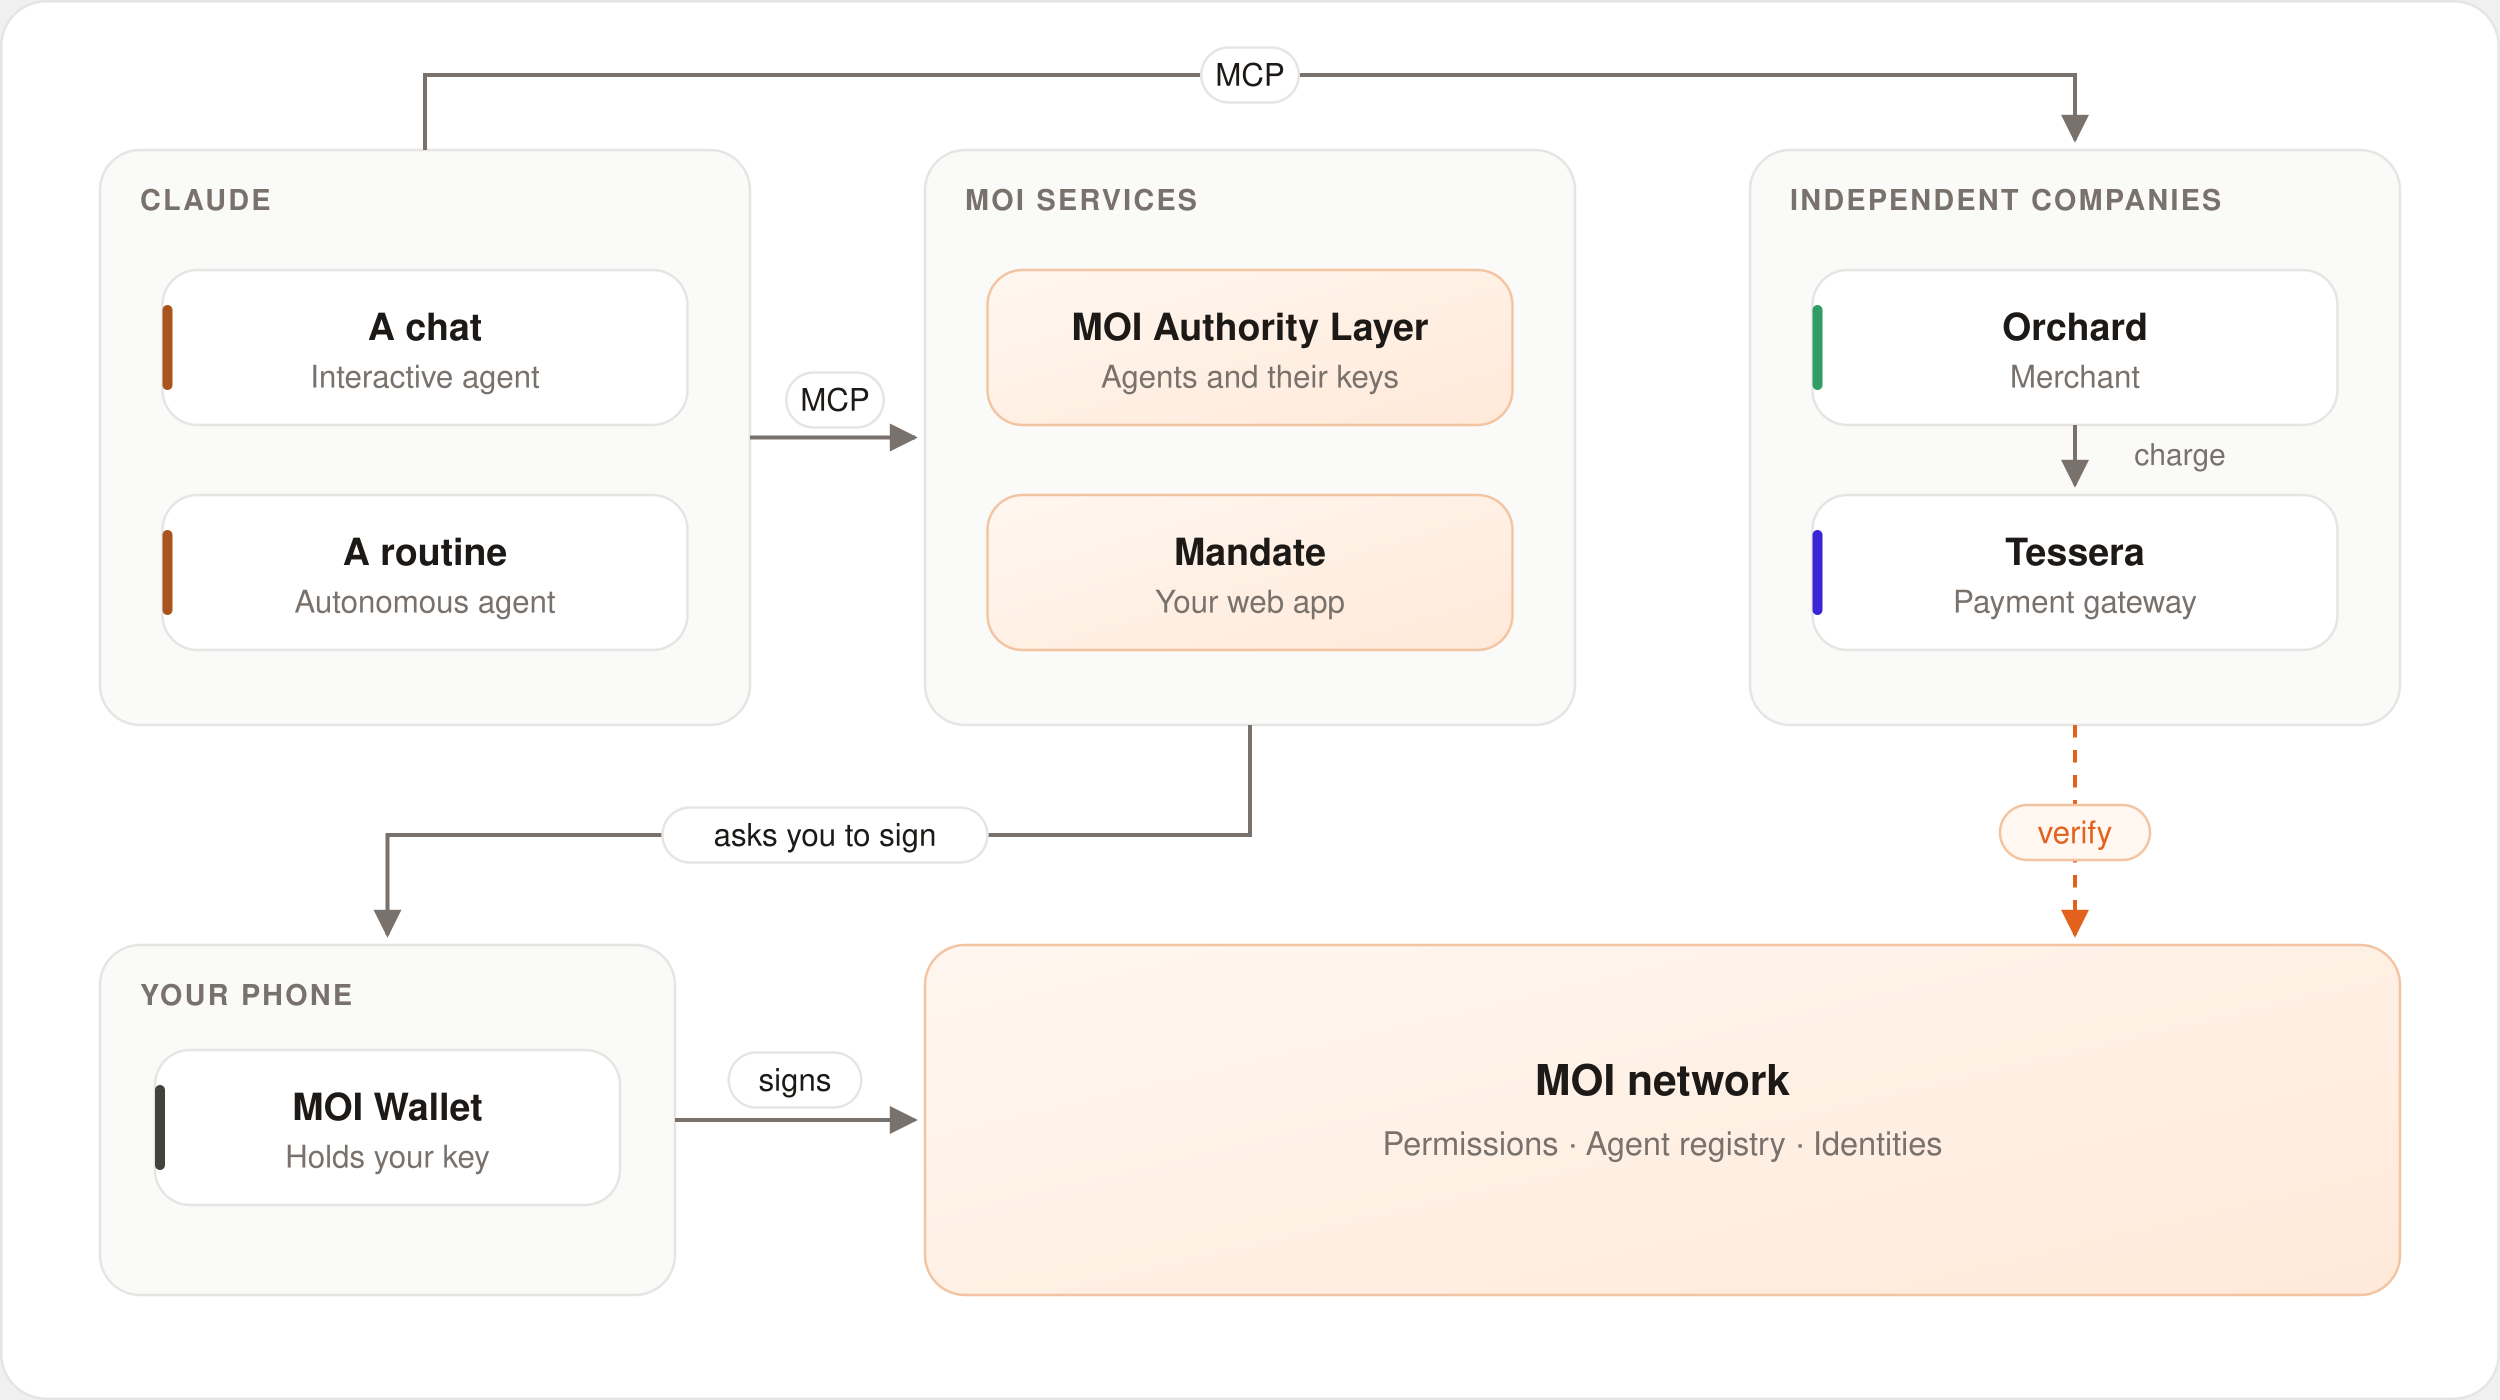
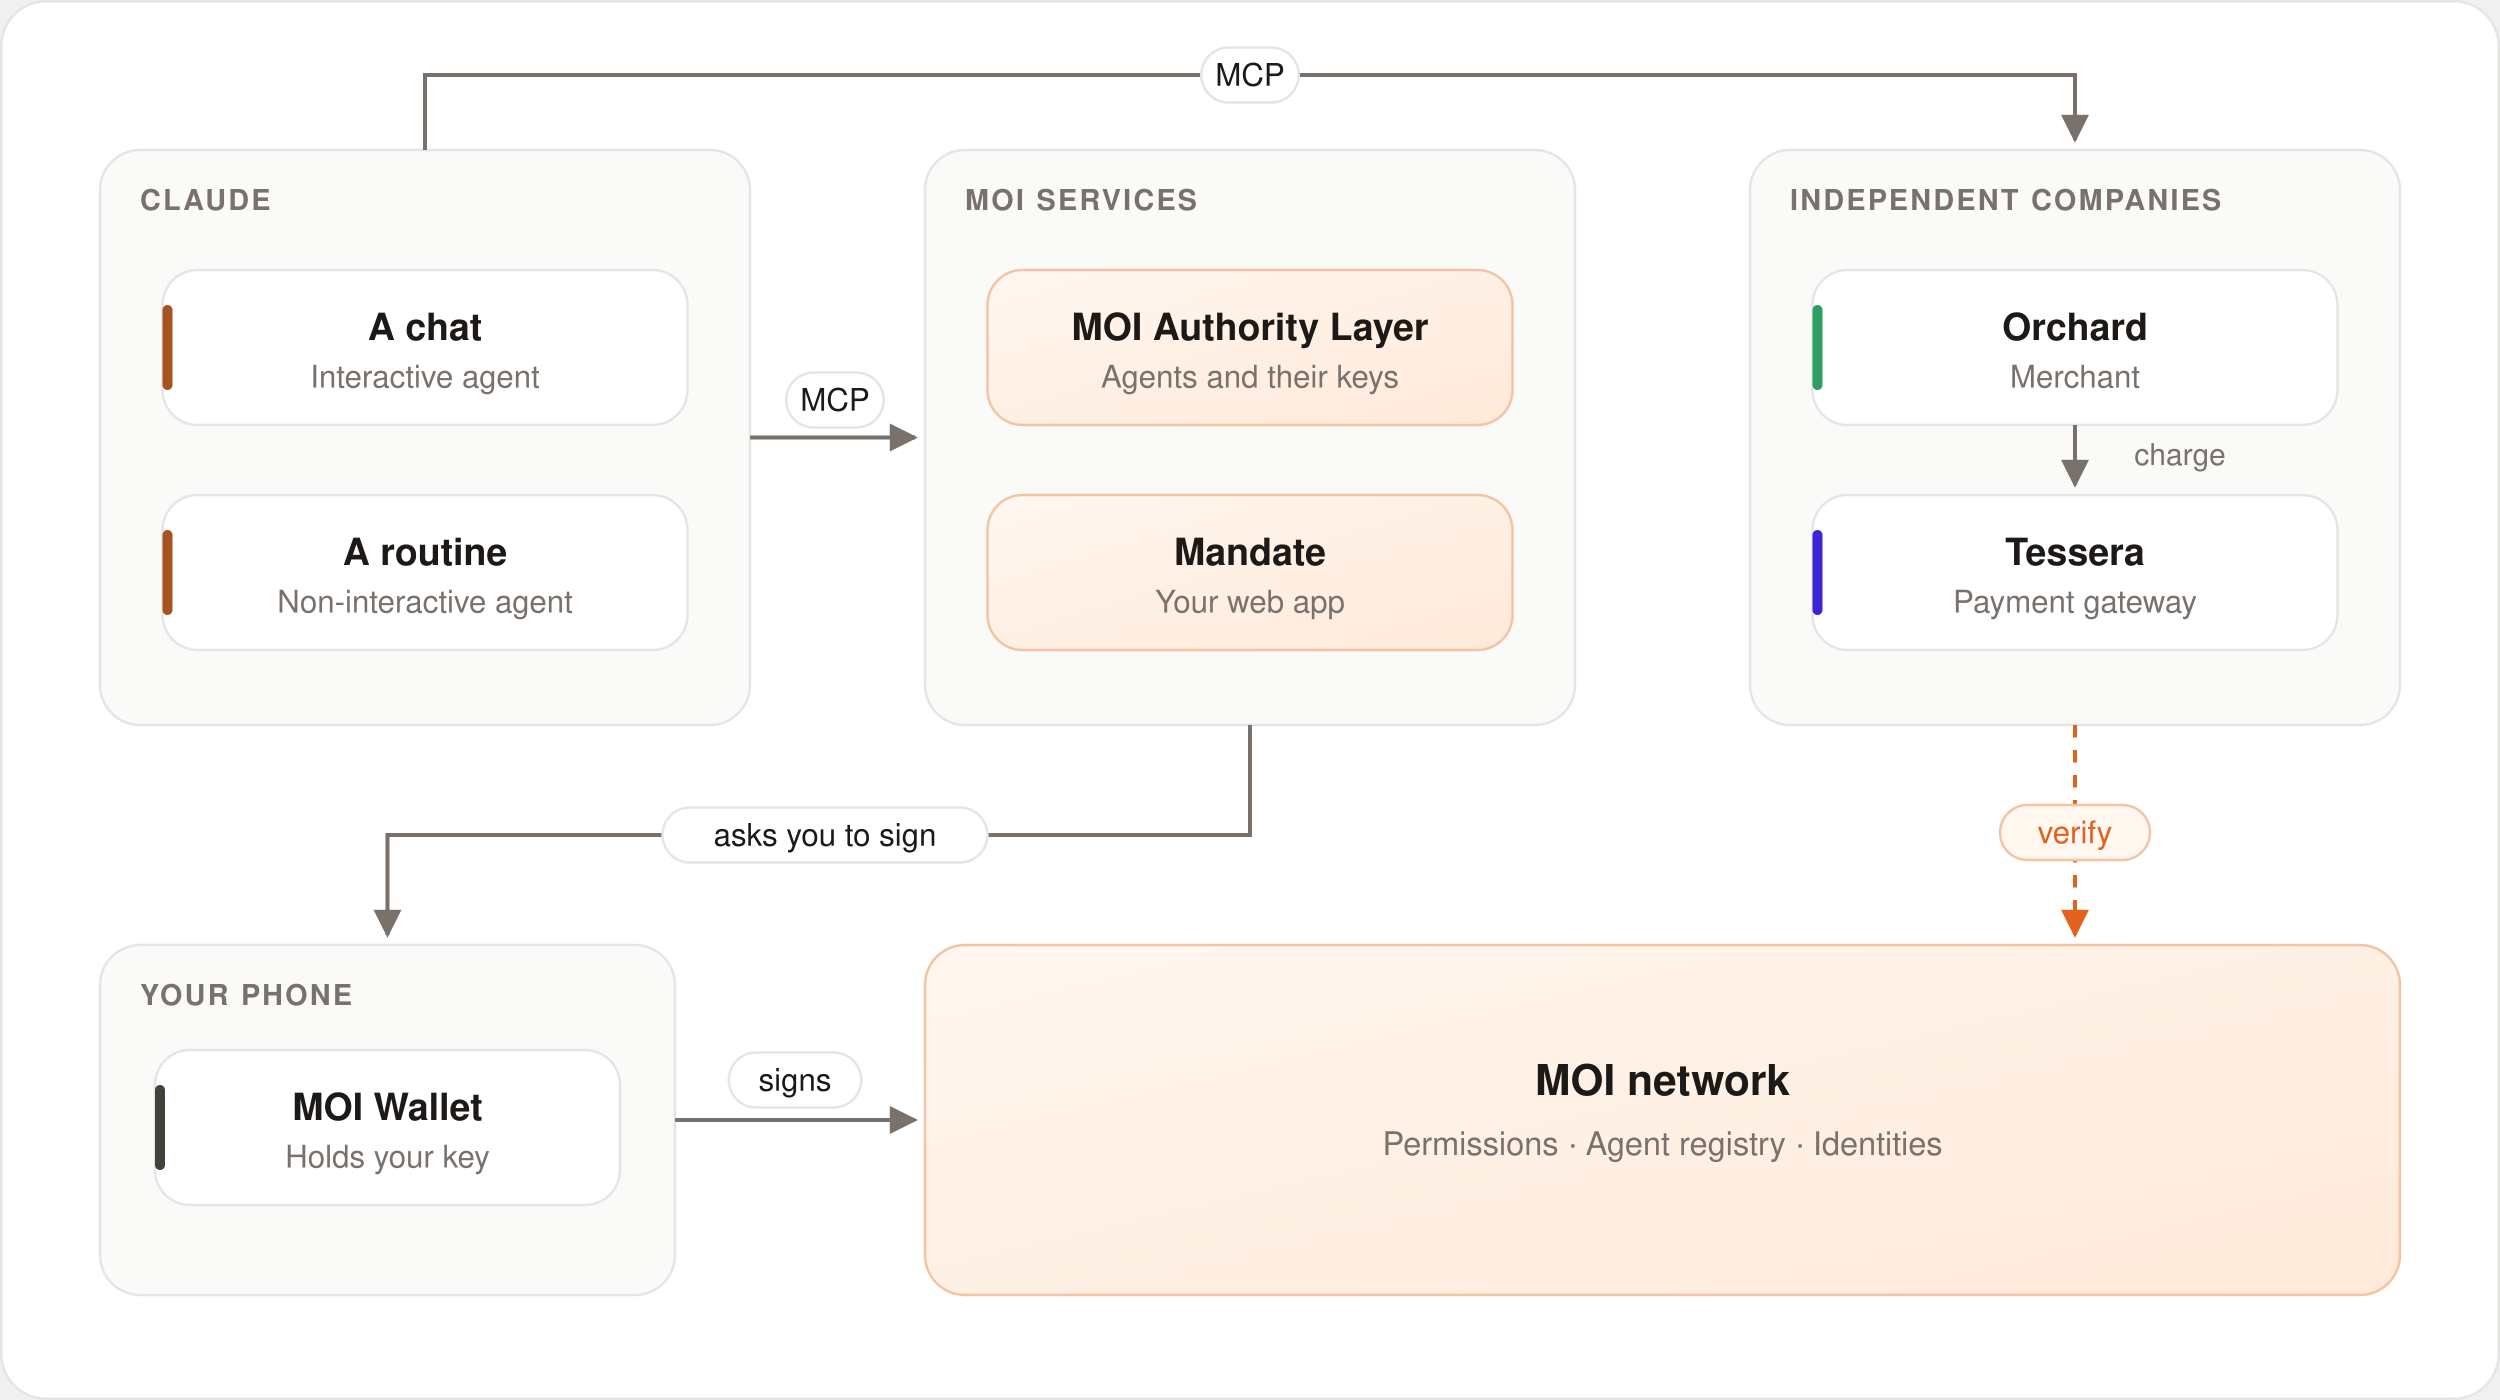
<svg xmlns="http://www.w3.org/2000/svg" width="1000" height="560" viewBox="0 0 1000 560" font-family="-apple-system, BlinkMacSystemFont, 'Segoe UI', Helvetica, Arial, sans-serif">
  <defs>
    <marker id="a-gray" viewBox="0 0 10 10" refX="9" refY="5" markerWidth="7" markerHeight="7" orient="auto-start-reverse">
      <path d="M0 0L10 5L0 10z" fill="#78716c" />
    </marker>
    <marker id="a-orange" viewBox="0 0 10 10" refX="9" refY="5" markerWidth="7" markerHeight="7" orient="auto-start-reverse">
      <path d="M0 0L10 5L0 10z" fill="#e2611c" />
    </marker>
    <marker id="a-light" viewBox="0 0 10 10" refX="9" refY="5" markerWidth="7" markerHeight="7" orient="auto-start-reverse">
      <path d="M0 0L10 5L0 10z" fill="#a8a29e" />
    </marker>
    <linearGradient id="moi-g" x1="0" y1="0" x2="1" y2="1">
      <stop offset="0" stop-color="#fff7f0" />
      <stop offset="1" stop-color="#ffe9d9" />
    </linearGradient>
  </defs>
  <rect x="0.5" y="0.5" width="999" height="559" rx="18" fill="#ffffff" stroke="#e7e5e4" />
  <rect x="40" y="60" width="260" height="230" rx="16" fill="#fafaf9" stroke="#e7e5e4" stroke-dasharray="0" />
  <text x="56" y="84" font-size="11.5" font-weight="700" letter-spacing="0.08em" fill="#78716c">CLAUDE</text>
  <rect x="65" y="108" width="210" height="62" rx="14" fill="#ffffff" stroke="#e7e5e4" />
  <rect x="65" y="122" width="4" height="34" rx="2" fill="#a8541f" />
  <text x="170.0" y="136.0" text-anchor="middle" font-size="15" font-weight="600" fill="#1c1917">A chat</text>
  <text x="170.0" y="155.0" text-anchor="middle" font-size="12.5" fill="#78716c">Interactive agent</text>
  <rect x="65" y="198" width="210" height="62" rx="14" fill="#ffffff" stroke="#e7e5e4" />
  <rect x="65" y="212" width="4" height="34" rx="2" fill="#a8541f" />
  <text x="170.0" y="226.0" text-anchor="middle" font-size="15" font-weight="600" fill="#1c1917">A routine</text>
-   <text x="170.0" y="245.0" text-anchor="middle" font-size="12.5" fill="#78716c">Autonomous agent</text>
+   <text x="170.0" y="245.0" text-anchor="middle" font-size="12.5" fill="#78716c">Non-interactive agent</text>
  <rect x="370" y="60" width="260" height="230" rx="16" fill="#fafaf9" stroke="#e7e5e4" stroke-dasharray="0" />
  <text x="386" y="84" font-size="11.5" font-weight="700" letter-spacing="0.08em" fill="#78716c">MOI SERVICES</text>
  <rect x="395" y="108" width="210" height="62" rx="14" fill="url(#moi-g)" stroke="#f3c4a2" />
  <text x="500.0" y="136.0" text-anchor="middle" font-size="15" font-weight="600" fill="#1c1917">MOI Authority Layer</text>
  <text x="500.0" y="155.0" text-anchor="middle" font-size="12.5" fill="#78716c">Agents and their keys</text>
  <rect x="395" y="198" width="210" height="62" rx="14" fill="url(#moi-g)" stroke="#f3c4a2" />
  <text x="500.0" y="226.0" text-anchor="middle" font-size="15" font-weight="600" fill="#1c1917">Mandate</text>
  <text x="500.0" y="245.0" text-anchor="middle" font-size="12.5" fill="#78716c">Your web app</text>
  <rect x="700" y="60" width="260" height="230" rx="16" fill="#fafaf9" stroke="#e7e5e4" stroke-dasharray="0" />
  <text x="716" y="84" font-size="11.5" font-weight="700" letter-spacing="0.08em" fill="#78716c">INDEPENDENT COMPANIES</text>
  <rect x="725" y="108" width="210" height="62" rx="14" fill="#ffffff" stroke="#e7e5e4" />
  <rect x="725" y="122" width="4" height="34" rx="2" fill="#2f9e62" />
  <text x="830.0" y="136.0" text-anchor="middle" font-size="15" font-weight="600" fill="#1c1917">Orchard</text>
  <text x="830.0" y="155.0" text-anchor="middle" font-size="12.5" fill="#78716c">Merchant</text>
  <rect x="725" y="198" width="210" height="62" rx="14" fill="#ffffff" stroke="#e7e5e4" />
  <rect x="725" y="212" width="4" height="34" rx="2" fill="#3a26d6" />
  <text x="830.0" y="226.0" text-anchor="middle" font-size="15" font-weight="600" fill="#1c1917">Tessera</text>
  <text x="830.0" y="245.0" text-anchor="middle" font-size="12.5" fill="#78716c">Payment gateway</text>
  <rect x="40" y="378" width="230" height="140" rx="16" fill="#fafaf9" stroke="#e7e5e4" stroke-dasharray="0" />
  <text x="56" y="402" font-size="11.5" font-weight="700" letter-spacing="0.08em" fill="#78716c">YOUR PHONE</text>
  <rect x="62" y="420" width="186" height="62" rx="14" fill="#ffffff" stroke="#e7e5e4" />
  <rect x="62" y="434" width="4" height="34" rx="2" fill="#44403c" />
  <text x="155.0" y="448.0" text-anchor="middle" font-size="15" font-weight="600" fill="#1c1917">MOI Wallet</text>
  <text x="155.0" y="467.0" text-anchor="middle" font-size="12.5" fill="#78716c">Holds your key</text>
  <rect x="370" y="378" width="590" height="140" rx="16" fill="url(#moi-g)" stroke="#f3c4a2" />
  <text x="665" y="438" text-anchor="middle" font-size="17" font-weight="600" fill="#1c1917">MOI network</text>
  <text x="665" y="462" text-anchor="middle" font-size="13" font-weight="400" fill="#78716c">Permissions  ·  Agent registry  ·  Identities</text>
  <path d="M300 175 L366 175" fill="none" stroke="#78716c" stroke-width="1.6" marker-end="url(#a-gray)" />
  <rect x="314.5" y="149" width="39.0" height="22" rx="11" fill="#ffffff" stroke="#e7e5e4" />
  <text x="334" y="164.3" text-anchor="middle" font-size="12.5" fill="#1c1917">MCP</text>
  <path d="M170 60 L170 30 L830 30 L830 56" fill="none" stroke="#78716c" stroke-width="1.6" marker-end="url(#a-gray)" />
  <rect x="480.5" y="19" width="39.0" height="22" rx="11" fill="#ffffff" stroke="#e7e5e4" />
  <text x="500" y="34.3" text-anchor="middle" font-size="12.5" fill="#1c1917">MCP</text>
  <path d="M500 290 L500 334 L155 334 L155 374" fill="none" stroke="#78716c" stroke-width="1.6" marker-end="url(#a-gray)" />
  <rect x="265.0" y="323" width="130.0" height="22" rx="11" fill="#ffffff" stroke="#e7e5e4" />
  <text x="330" y="338.3" text-anchor="middle" font-size="12.5" fill="#1c1917">asks you to sign</text>
  <path d="M270 448 L366 448" fill="none" stroke="#78716c" stroke-width="1.6" marker-end="url(#a-gray)" />
  <rect x="291.5" y="421" width="53.0" height="22" rx="11" fill="#ffffff" stroke="#e7e5e4" />
  <text x="318" y="436.3" text-anchor="middle" font-size="12.5" fill="#1c1917">signs</text>
  <path d="M830 170 L830 194" fill="none" stroke="#78716c" stroke-width="1.6" marker-end="url(#a-gray)" />
  <text x="872" y="186" text-anchor="middle" font-size="12" font-weight="400" fill="#78716c">charge</text>
  <path d="M830 290 L830 374" fill="none" stroke="#e2611c" stroke-width="1.6" stroke-dasharray="5 5" marker-end="url(#a-orange)" />
  <rect x="800.0" y="322" width="60" height="22" rx="11" fill="#fff7f0" stroke="#f3c4a2" />
  <text x="830" y="337.3" text-anchor="middle" font-size="12.5" fill="#e2611c">verify</text>
</svg>
